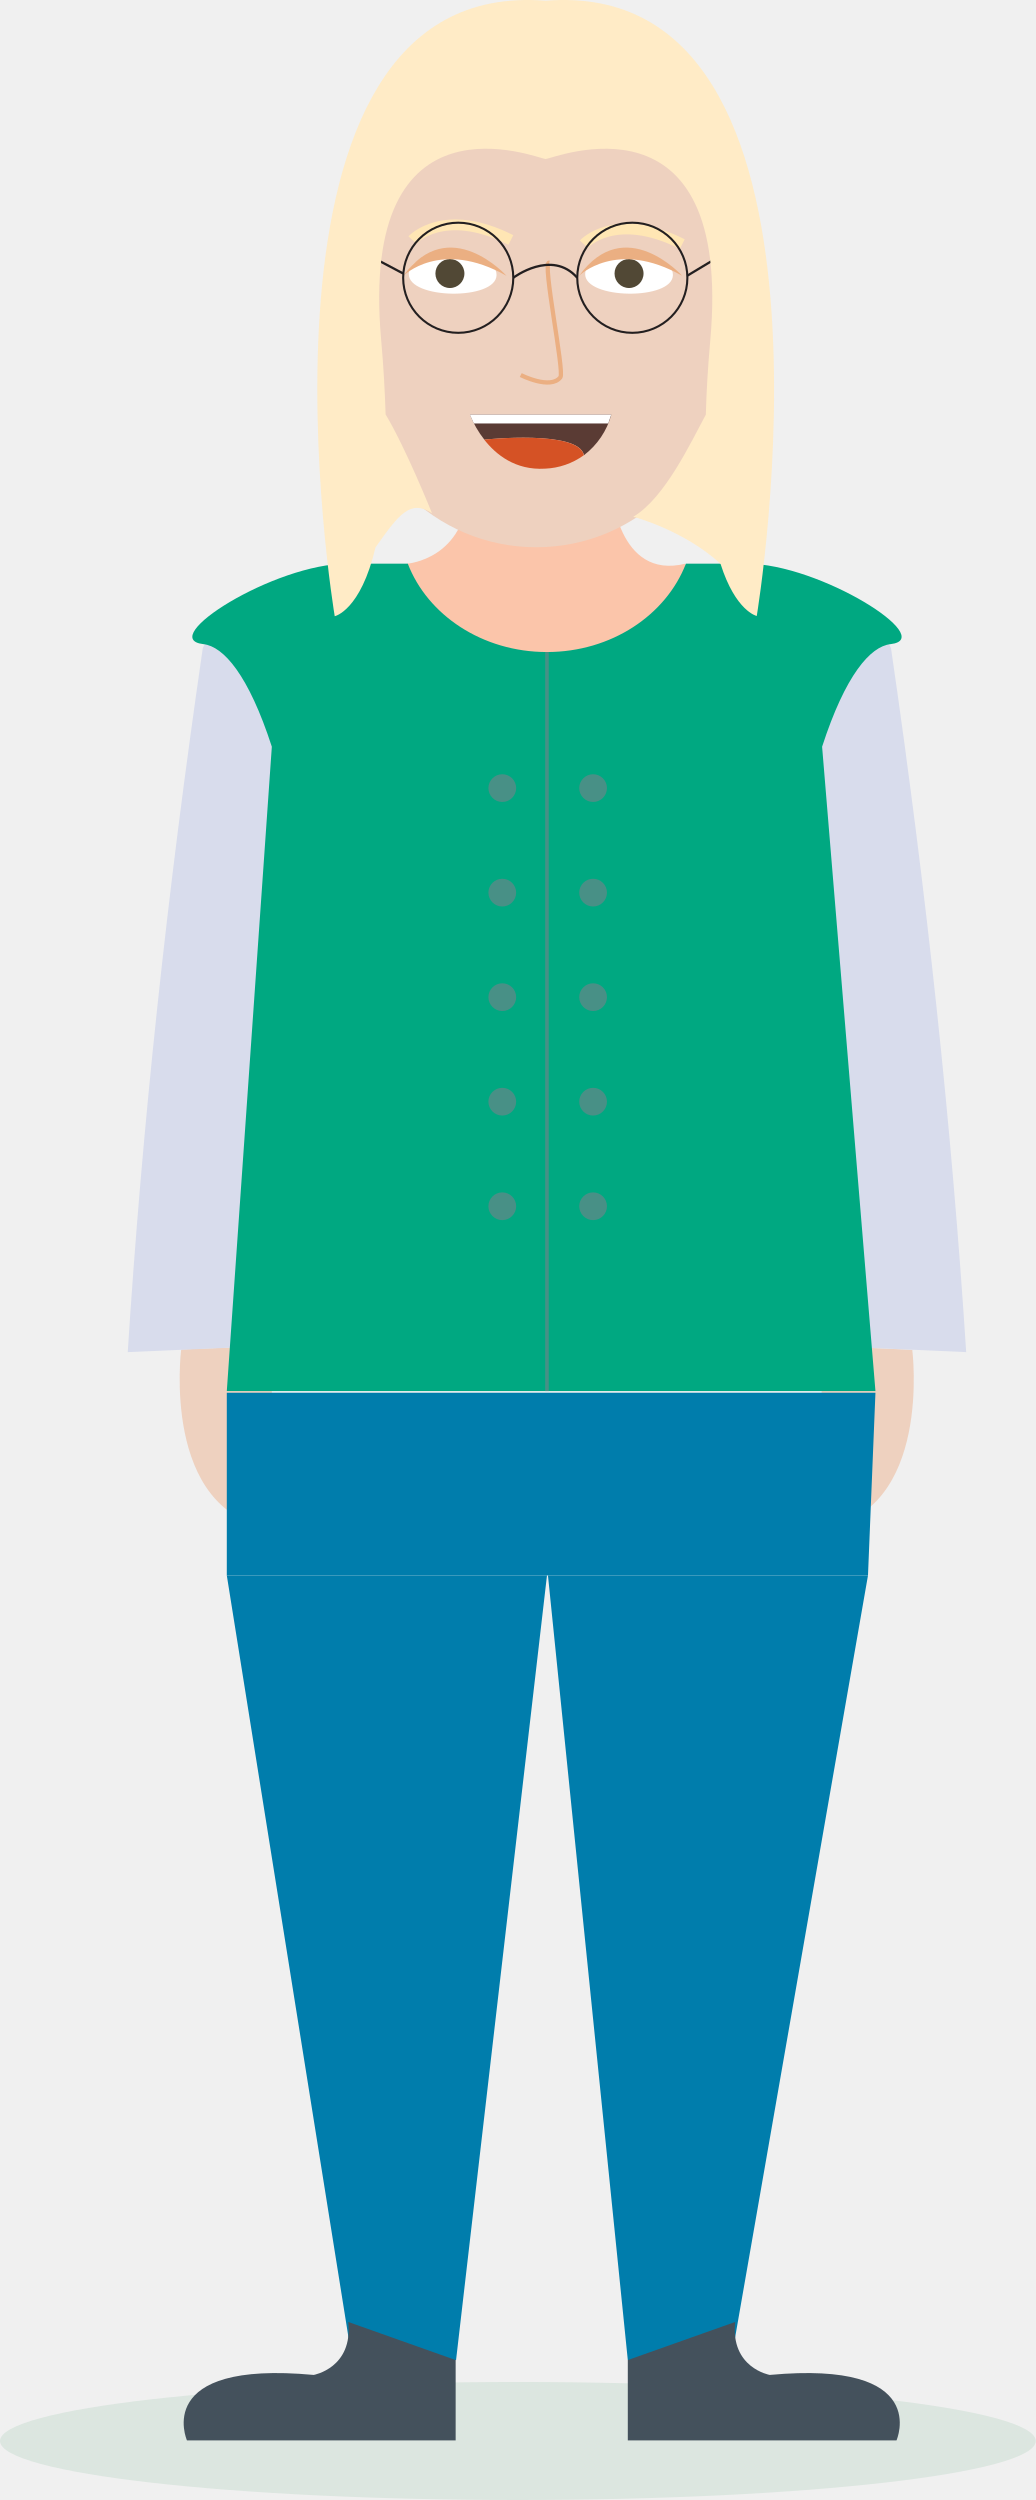
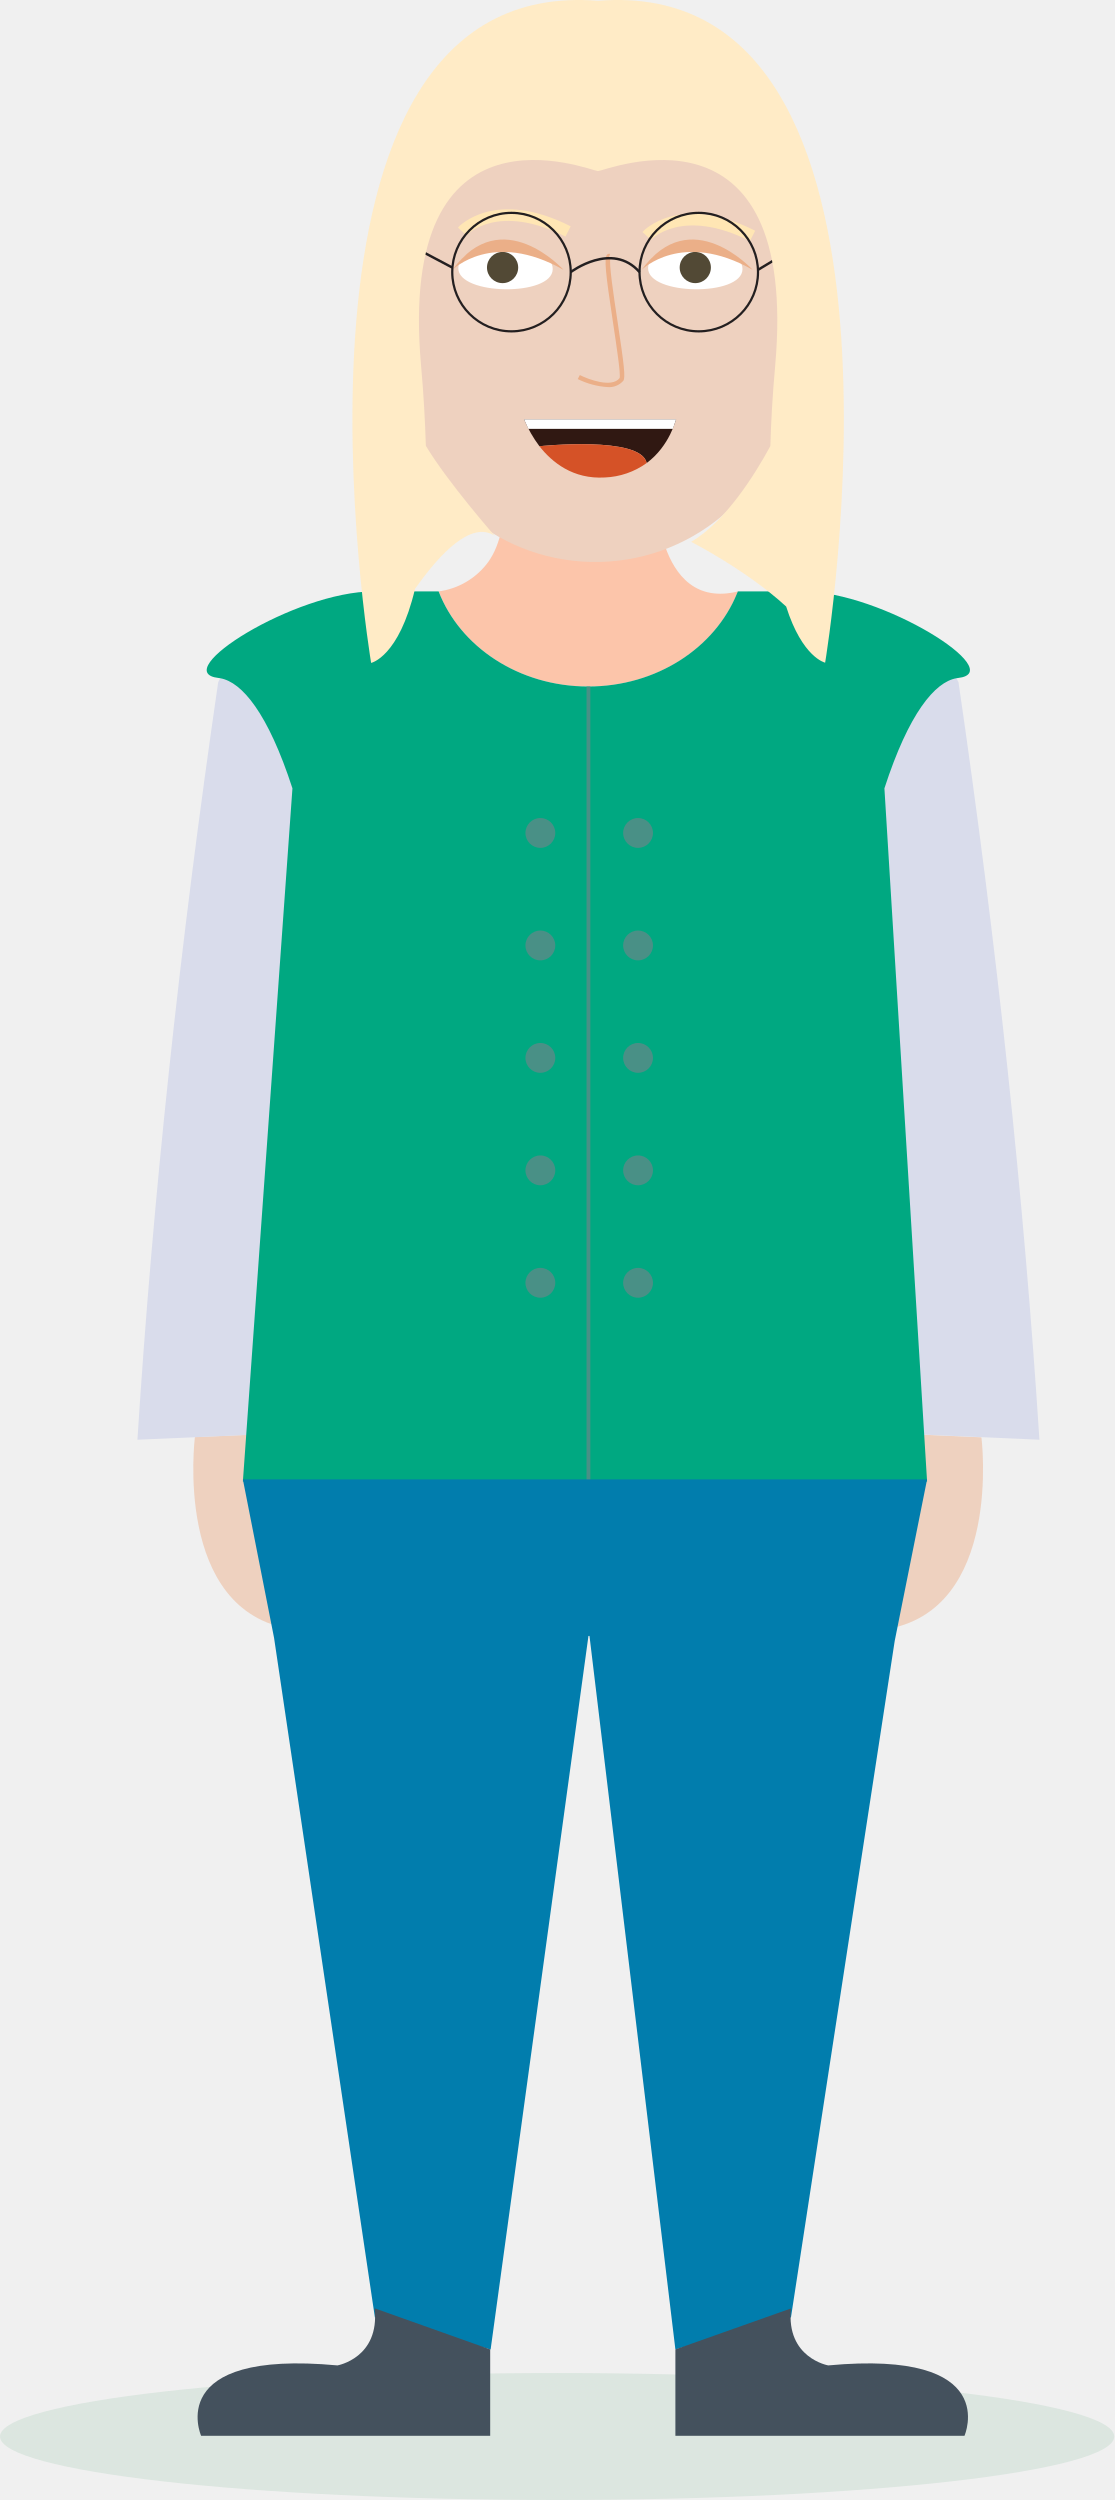
- <svg xmlns="http://www.w3.org/2000/svg" viewBox="0 0 277.84 670.63">
+ <svg xmlns="http://www.w3.org/2000/svg" viewBox="0 0 277.84 623.38">
  <defs>
-     <style>.cls-1{fill:#dce6e0;}.cls-2{fill:#007dac;}.cls-13,.cls-14,.cls-3{fill:#eed1bf;}.cls-4{fill:#fbc5aa;}.cls-5{fill:#d8dcec;}.cls-6,.cls-7{fill:#00a881;}.cls-7{stroke:#489086;stroke-width:0.95px;}.cls-13,.cls-14,.cls-15,.cls-16,.cls-7{stroke-miterlimit:10;}.cls-8{fill:#44515c;}.cls-9{fill:#489086;}.cls-10{fill:#fff;}.cls-11{fill:#514835;}.cls-12{fill:#ebaf82;}.cls-13{stroke:#ebaf82;stroke-width:1.15px;}.cls-14{stroke:#ffe6b4;stroke-width:2.89px;}.cls-15,.cls-16{fill:none;stroke:#231f20;}.cls-15{stroke-width:0.62px;}.cls-16{stroke-width:0.56px;}.cls-17{fill:#ffebc6;}.cls-18{fill:#5a3b34;}.cls-19{fill:#d55225;}</style>
+     <style>.cls-1{fill:#eed1bf;}.cls-2{fill:#fcc5aa;}.cls-3{fill:#dce6e0;}.cls-4{fill:#d9dceb;}.cls-5{fill:#00a881;}.cls-16,.cls-17,.cls-6{fill:none;stroke-miterlimit:10;}.cls-6{stroke:#499086;stroke-width:0.95px;}.cls-7{fill:#017dad;}.cls-8{fill:#44515d;}.cls-9{fill:#499086;}.cls-10{fill:#fff;}.cls-11{fill:#524935;}.cls-12{fill:#ebaf88;}.cls-13{fill:#ffe6b4;}.cls-14{fill:#301812;}.cls-15{fill:#d55227;}.cls-16,.cls-17{stroke:#231f20;}.cls-16{stroke-width:0.62px;}.cls-17{stroke-width:0.56px;}.cls-18{fill:#ffebc6;}</style>
  </defs>
  <g id="Layer_2" data-name="Layer 2">
-     <g id="Avatar">
-       <ellipse class="cls-1" cx="138.92" cy="654.8" rx="138.92" ry="15.83" />
-       <polygon class="cls-2" points="146.73 422.61 122.34 633.09 94.45 633.09 60.84 422.61 146.73 422.61" />
-       <polygon class="cls-2" points="232.84 422.61 196.14 633.09 168.41 633.09 146.99 422.61 232.84 422.61" />
-       <path class="cls-3" d="M48.6,362S43.07,405.6,72.92,410V361Z" />
-       <path class="cls-3" d="M244.72,362.1s5.53,43.56-24.32,47.94V361Z" />
-       <path class="cls-4" d="M109.27,151.2s15.63-1.16,16.35-19.95H164s1.58,24.54,19.88,19.95l-1.66,14.11L144.83,180.2l-32.47-8.71-7.92-15.77Z" />
-       <path class="cls-5" d="M259.18,362.71l-48.77-2.13v-157s11.28-65,28.6-29.73Q253.41,272.59,259.18,362.71Z" />
-       <path class="cls-5" d="M34.27,362.71,83,360.58v-157s-11.28-65-28.6-29.73Q40,272.59,34.27,362.71Z" />
-       <path class="cls-6" d="M200.25,151.2H184c-5.33,13.8-20,23.71-37.3,23.71s-32-9.91-37.31-23.71H93.2c-19.65,0-51.49,20.14-38.64,21.59,5.42.61,12.12,8.27,18.36,27.52L60.84,373.16h174L220.53,200.31c6.24-19.25,12.94-26.91,18.36-27.52C251.74,171.34,219.9,151.2,200.25,151.2Z" />
-       <line class="cls-7" x1="146.73" y1="373.16" x2="146.73" y2="174.91" />
-       <path class="cls-8" d="M168.41,633.09v21.55h72.08s9.51-21.6-34-17.56c0,0-10.59-1.87-9.28-14.21" />
-       <path class="cls-8" d="M122.23,633.09v21.55H50.15s-9.51-21.6,34-17.56c0,0,10.59-1.87,9.27-14.21" />
-       <circle class="cls-9" cx="159.1" cy="211.41" r="3.72" />
-       <circle class="cls-9" cx="134.74" cy="211.41" r="3.72" />
-       <circle class="cls-9" cx="159.1" cy="239.45" r="3.72" />
-       <circle class="cls-9" cx="134.74" cy="239.45" r="3.72" />
-       <circle class="cls-9" cx="159.1" cy="267.49" r="3.72" />
-       <circle class="cls-9" cx="134.74" cy="267.49" r="3.72" />
-       <circle class="cls-9" cx="159.1" cy="295.53" r="3.72" />
-       <circle class="cls-9" cx="134.74" cy="295.53" r="3.72" />
-       <circle class="cls-9" cx="159.1" cy="323.58" r="3.72" />
-       <circle class="cls-9" cx="134.74" cy="323.58" r="3.72" />
-       <polygon class="cls-2" points="232.84 422.61 60.84 422.61 60.84 373.61 234.84 373.61 232.84 422.61" />
-       <path class="cls-3" d="M96.51,65.72s-11.5-3.22-8.15,14,8.15,27.87,8.15,27.87Z" />
-       <path class="cls-3" d="M139,18.11h9.66a44.43,44.43,0,0,1,44.43,44.43v35a49.26,49.26,0,0,1-49.26,49.26h0A49.26,49.26,0,0,1,94.59,97.52v-35A44.43,44.43,0,0,1,139,18.11Z" />
-       <path class="cls-10" d="M133.2,73.79c.09-7.58-23.45-7.86-23.54-.29C109.57,80.34,133.11,80.63,133.2,73.79Z" />
-       <path class="cls-10" d="M180.51,73.79c.09-7.58-23.45-7.86-23.54-.29C156.89,80.34,180.43,80.63,180.51,73.79Z" />
-       <circle class="cls-11" cx="120.69" cy="73.37" r="3.89" />
-       <circle class="cls-11" cx="168.74" cy="73.37" r="3.89" />
-       <path class="cls-12" d="M108.19,74s10-10.05,27.7,0C135.89,74,120.5,56.93,108.19,74Z" />
-       <path class="cls-12" d="M155.33,74s10-10.05,27.69,0C183,74,167.63,56.93,155.33,74Z" />
-       <path class="cls-13" d="M139.69,100.61s8,4.06,10.64.59c1.14-1.5-5-31.36-3-30.73" />
-       <path class="cls-14" d="M110.64,64.37s8.33-9.12,26.4,0" />
-       <path class="cls-14" d="M156.62,65.48s8.33-9.12,26.4,0" />
-       <path class="cls-3" d="M192.23,67.12s10.72-3,7.6,13-7.6,26-7.6,26Z" />
-       <path class="cls-15" d="M137.69,74.51s10.31-7.8,17.16,0" />
-       <line class="cls-15" x1="97.4" y1="67.69" x2="108.15" y2="73.37" />
-       <line class="cls-15" x1="195.14" y1="67.47" x2="184.39" y2="73.94" />
-       <circle class="cls-16" cx="122.92" cy="74.51" r="14.77" />
-       <circle class="cls-16" cx="169.62" cy="74.51" r="14.77" />
-       <path class="cls-17" d="M203,165.24s-5.67-1.23-9.72-14c-9.94-9.12-23.4-12.62-23.4-12.62,8.47-5,15.46-20,19.46-27.39.16-6,.54-12.66,1.2-20,6.1-68.52-42.12-48.71-44.18-48.56h0c-2-.14-50.22-20-44.11,48.56.66,7.35,1,14,1.19,19.94,5.48,9.13,12.44,26.5,12.44,26.5-5.79-3.78-8.86.23-15.15,9.18-4,17-10.94,18.45-10.94,18.45S61-6.67,146.36.2C231.73-6.67,203,165.24,203,165.24Z" />
-       <path class="cls-18" d="M164,111.21a20.55,20.55,0,0,1-7.35,10.9c-1.38-6.86-26.65-4.19-26.73-4.18a26.46,26.46,0,0,1-3.86-6.72Z" />
-       <path class="cls-19" d="M156.62,122.11h0a19,19,0,0,1-10.44,3.61c-7.92.47-13.15-3.77-16.29-7.79C130,117.92,155.24,115.25,156.62,122.11Z" />
-       <polygon class="cls-18" points="129.89 117.93 129.89 117.93 129.89 117.93 129.89 117.93" />
-       <polygon class="cls-10" points="126.03 111.21 127.11 113.59 163.16 113.59 163.97 111.21 126.03 111.21" />
+     <g id="Layer_1-2" data-name="Layer 1">
+       <path id="Koza" class="cls-1" d="M48.6,358.34s-5.53,43.56,24.32,47.93v-49Z" />
+       <path id="Koza-2" data-name="Koza" class="cls-1" d="M244.72,358.4s5.53,43.56-24.32,47.93v-49Z" />
+       <path id="Vrat" class="cls-2" d="M184,147.47l-.21.53c-5.49,13.54-20,23.2-37.1,23.2-17.29,0-32-9.91-37.3-23.71h-.15a18.31,18.31,0,0,0,12.53-7.4,18,18,0,0,0,2-3.72,25.58,25.58,0,0,0,1.79-8.83H164a36.91,36.91,0,0,0,1.89,8.82c1.18,3.37,3.09,6.95,6.14,9.24C174.87,147.76,178.86,148.77,184,147.47Z" />
+       <ellipse class="cls-3" cx="138.92" cy="607.55" rx="138.92" ry="15.83" />
+       <path class="cls-4" d="M259.18,359l-48.77-2.13v-157s11.28-65,28.6-29.73Q253.41,268.9,259.18,359Z" />
+       <path class="cls-4" d="M34.27,359,83,356.87v-157s-11.28-65-28.6-29.73Q40,268.9,34.27,359Z" />
+       <path id="Pulover" class="cls-5" d="M238.89,169.06l-.41.06c-5.35.94-11.87,8.69-17.95,27.46l10.64,172.85H60.56L72.92,196.58c-6.09-18.77-12.6-26.52-18-27.46l-.41-.06c-12.85-1.45,19-21.59,38.64-21.59h16.22c5.33,13.8,20,23.71,37.3,23.71,17.08,0,31.61-9.66,37.1-23.2.08-.17.14-.34.21-.51h16.22C219.9,147.47,251.74,167.61,238.89,169.06Z" />
+       <line id="Zadrga" class="cls-6" x1="146.73" y1="369.46" x2="146.73" y2="171.21" />
+       <polygon id="Hlace" class="cls-7" points="231.17 368.89 223.09 409.21 197.23 577.83 168.41 585.83 146.99 407.93 146.73 407.93 122.34 585.83 122.23 585.83 93.48 577.85 68.34 408.42 60.56 368.89 231.17 368.89" />
+       <path class="cls-8" d="M240.49,607.38H168.41V585.83l28.82-10.22s0,0,0,.08c-1.25,12.27,9.29,14.13,9.29,14.13C250,585.78,240.49,607.38,240.49,607.38Z" />
+       <path class="cls-8" d="M122.23,585.83v21.55H50.15s-9.51-21.6,34-17.56c0,0,10.59-1.87,9.27-14.21l.08,0Z" />
+       <circle id="Gumb" class="cls-9" cx="159.1" cy="207.7" r="3.72" />
+       <circle id="Gumb-2" data-name="Gumb" class="cls-9" cx="134.74" cy="207.7" r="3.72" />
+       <circle id="Gumb-3" data-name="Gumb" class="cls-9" cx="159.1" cy="235.75" r="3.72" />
+       <circle id="Gumb-4" data-name="Gumb" class="cls-9" cx="134.74" cy="235.75" r="3.72" />
+       <circle id="Gumb-5" data-name="Gumb" class="cls-9" cx="159.1" cy="263.79" r="3.72" />
+       <circle id="Gumb-6" data-name="Gumb" class="cls-9" cx="134.74" cy="263.79" r="3.72" />
+       <circle id="Gumb-7" data-name="Gumb" class="cls-9" cx="159.1" cy="291.83" r="3.72" />
+       <circle id="Gumb-8" data-name="Gumb" class="cls-9" cx="134.74" cy="291.83" r="3.72" />
+       <circle id="Gumb-9" data-name="Gumb" class="cls-9" cx="159.1" cy="319.87" r="3.72" />
+       <circle id="Gumb-10" data-name="Gumb" class="cls-9" cx="134.74" cy="319.87" r="3.72" />
+       <path id="Koza-3" data-name="Koza" class="cls-1" d="M204.46,73.51A133.55,133.55,0,0,1,197,99.08a49.25,49.25,0,0,1-97.41-1.91A155.45,155.45,0,0,1,93,73.05c-2.46-12.67,3.11-14.27,6.23-14.23V55.88a44.43,44.43,0,0,1,44.43-44.43h9.66a44.43,44.43,0,0,1,44.43,44.43V60.3C200.23,60,207,60.31,204.46,73.51Z" />
+       <path class="cls-10" d="M137.82,67.13c.09-7.57-23.45-7.86-23.54-.29C114.2,73.69,137.74,74,137.82,67.13Z" />
+       <path class="cls-10" d="M185.14,67.13c.09-7.57-23.45-7.86-23.54-.29C161.51,73.69,185.05,74,185.14,67.13Z" />
+       <circle class="cls-11" cx="125.32" cy="66.71" r="3.89" />
+       <circle class="cls-11" cx="173.37" cy="66.71" r="3.89" />
+       <path id="Oci" class="cls-12" d="M112.82,67.29s10-10.05,27.7,0C140.52,67.29,125.13,50.27,112.82,67.29Z" />
+       <path id="Oci-2" data-name="Oci" class="cls-12" d="M160,67.29s10-10.05,27.7,0C187.65,67.29,172.26,50.27,160,67.29Z" />
+       <path class="cls-1" d="M152,63.8l-.4,1.56C151.55,64.29,151.67,63.71,152,63.8Z" />
+       <path id="Nos" class="cls-12" d="M151.5,96.52a19.47,19.47,0,0,1-7.44-2l.52-1c2.11,1.07,8,3.28,9.92.75.32-.84-.77-8-1.64-13.82-1.86-12.28-2.3-16.23-1.44-17a.75.75,0,0,1,.72-.14l-.35,1.1a.39.39,0,0,0,.44-.15c-.5,1,.81,9.67,1.77,16,1.61,10.7,2,13.93,1.42,14.69A4.66,4.66,0,0,1,151.5,96.52Z" />
+       <g id="Obrve">
+         <path class="cls-13" d="M141,59c-16.77-8.46-24.37-.64-24.69-.31l-2.12-1.95c.36-.4,9.27-9.82,28.11-.31Z" />
+       </g>
+       <g id="Obrve-2" data-name="Obrve">
+         <g id="Obrve-3" data-name="Obrve">
+           <path id="Obrve-4" data-name="Obrve" class="cls-13" d="M187,60.11c-16.9-8.53-24.61-.4-24.68-.32l-2.13-1.94c.36-.41,9.27-9.82,28.11-.32Z" />
+         </g>
+       </g>
+       <path class="cls-14" d="M168.6,104.55c-.09,0-1.53,6.58-7.35,10.91-1.38-6.86-26.65-4.2-26.74-4.19a31.51,31.51,0,0,1-3.85-6.72Z" />
+       <path class="cls-15" d="M161.25,115.46h0a19.09,19.09,0,0,1-10.44,3.6c-7.93.47-13.15-3.77-16.3-7.79C134.6,111.26,159.87,108.6,161.25,115.46Z" />
+       <polygon class="cls-14" points="134.51 111.27 134.51 111.27 134.51 111.27 134.51 111.27" />
+       <polygon class="cls-10" points="130.66 104.55 131.74 106.94 167.78 106.94 168.6 104.55 130.66 104.55" />
+       <g id="Ocala">
+         <path class="cls-16" d="M142.31,67.85s10.32-7.8,17.16,0" />
+         <line class="cls-16" x1="102.02" y1="61.03" x2="112.77" y2="66.71" />
+         <line class="cls-16" x1="199.76" y1="60.81" x2="189.01" y2="67.28" />
+         <circle class="cls-17" cx="127.54" cy="67.85" r="14.77" />
+         <circle class="cls-17" cx="174.24" cy="67.85" r="14.77" />
+       </g>
+       <path id="Lasje" class="cls-18" d="M205.75,165.24s-5.67-1.23-9.72-14c-9.94-9.12-23.69-16.13-23.69-16.13,8.48-5,15.75-16.51,19.75-23.88.16-6,.54-12.66,1.2-20,6.1-68.52-42.13-48.71-44.18-48.56,0,0,0,0,0,0h0c-2-.14-50.22-20-44.11,48.56.66,7.35,1,14,1.19,19.94,5.48,9.13,17.16,22.42,17.16,22.42-5.8-3.78-13.58,4.31-19.87,13.26-4,17-10.94,18.45-10.94,18.45S63.77-6.67,149.15.2C234.52-6.67,205.75,165.24,205.75,165.24Z" />
    </g>
  </g>
</svg>
